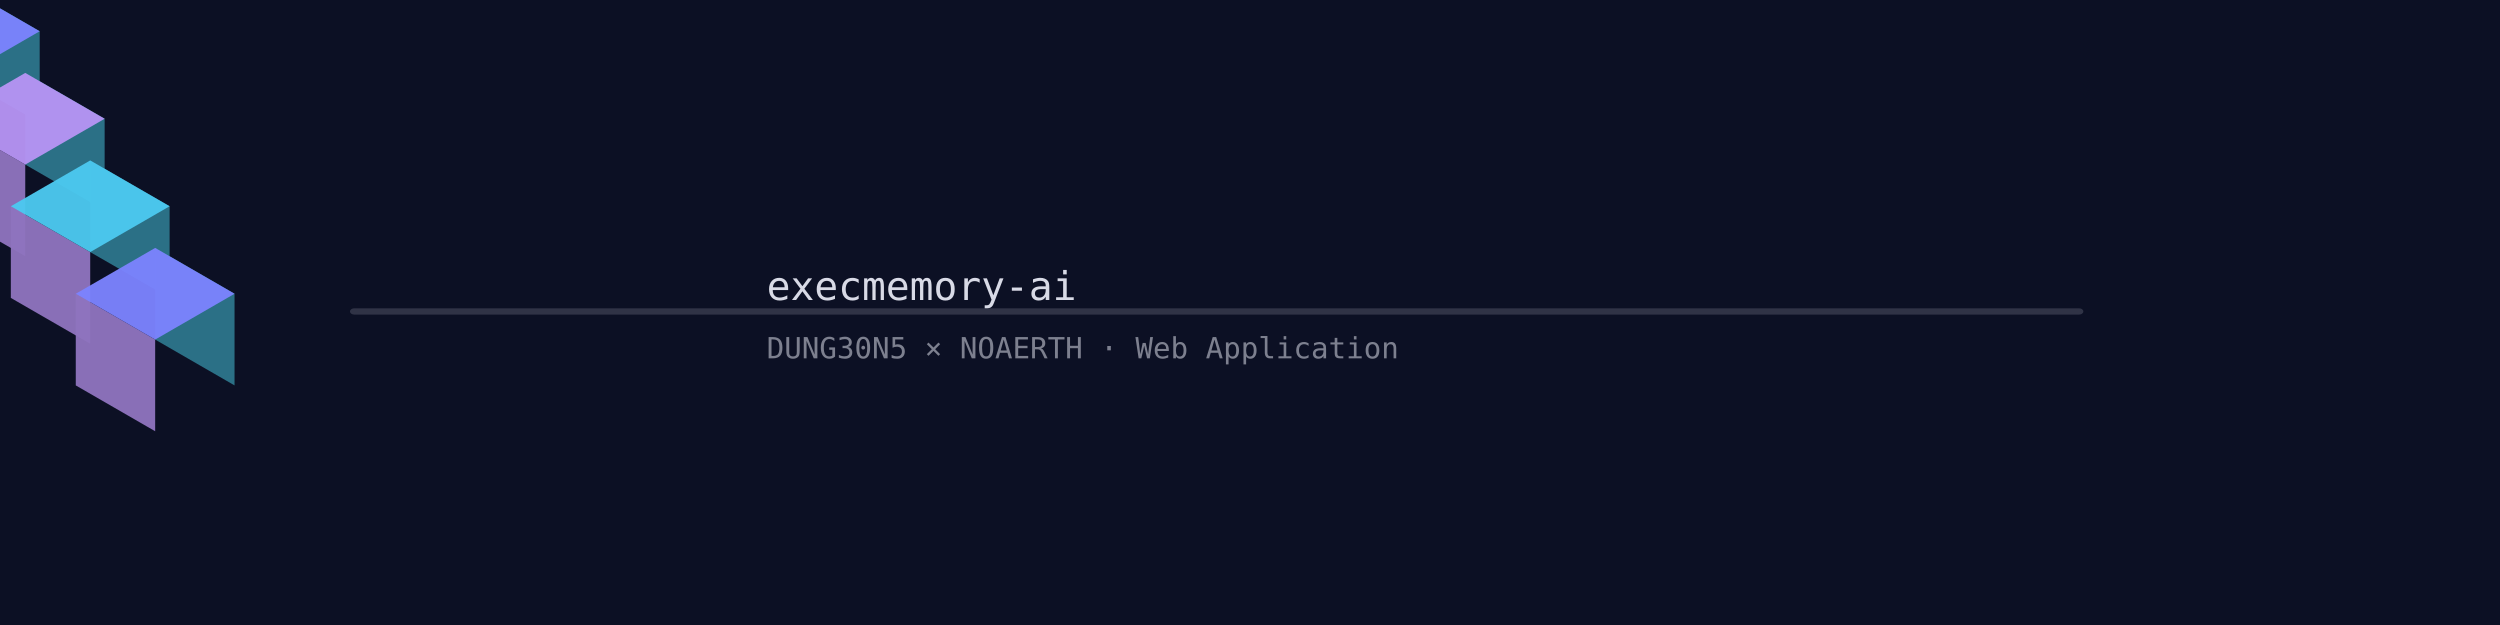
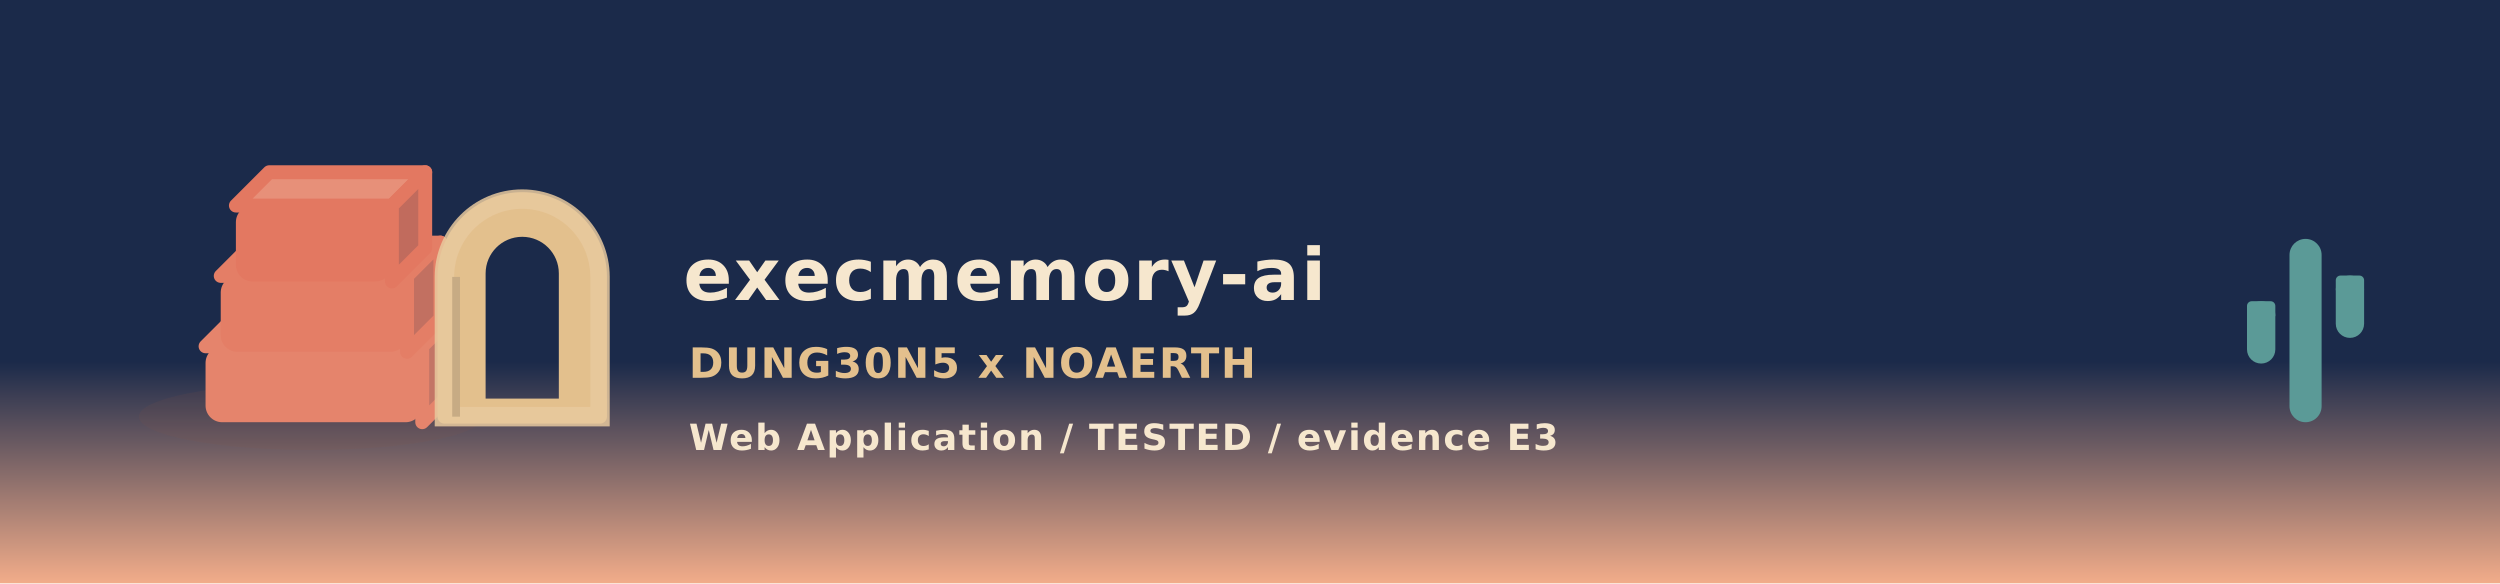
- <svg xmlns="http://www.w3.org/2000/svg" viewBox="0 0 1200 300" width="1200" height="300" role="img" aria-label="execmemory-ai identity object">
-   <rect width="1200" height="300" fill="#0c1024" />
-   <defs>
-     <linearGradient id="gft" x1="0" y1="0" x2="1" y2="1">
-       <stop offset="0%" stop-color="#7c83ff" />
-       <stop offset="100%" stop-color="#b794f4" />
-     </linearGradient>
-   </defs>
-   <rect x="168.00" y="148.00" width="832.00" height="3.00" rx="2.00" fill="rgba(238,240,251,0.160)" opacity="1.00" />
-   <polygon points="-19.05,37.00 19.05,59.00 19.05,15.00 -19.05,-7.00" fill="#2c758b" opacity="0.95" />
-   <polygon points="-57.16,59.00 -19.05,81.00 -19.05,37.00 -57.16,15.00" fill="#8f73be" opacity="0.95" />
-   <polygon points="-19.05,-7.00 19.05,15.00 -19.05,37.00 -57.16,15.00" fill="#7c83ff" opacity="0.95" />
-   <polygon points="12.12,79.00 50.23,101.00 50.23,57.00 12.12,35.00" fill="#2c758b" opacity="0.95" />
-   <polygon points="-25.98,101.00 12.12,123.00 12.12,79.00 -25.98,57.00" fill="#8f73be" opacity="0.95" />
-   <polygon points="12.12,35.00 50.23,57.00 12.12,79.00 -25.98,57.00" fill="#b794f4" opacity="0.95" />
-   <polygon points="43.30,121.00 81.41,143.00 81.41,99.00 43.30,77.00" fill="#2c758b" opacity="0.95" />
-   <polygon points="5.20,143.00 43.30,165.00 43.30,121.00 5.20,99.00" fill="#8f73be" opacity="0.95" />
-   <polygon points="43.30,77.00 81.41,99.00 43.30,121.00 5.20,99.00" fill="#4cc9f0" opacity="0.95" />
-   <polygon points="74.48,163.00 112.58,185.00 112.58,141.00 74.48,119.00" fill="#2c758b" opacity="0.95" />
-   <polygon points="36.37,185.00 74.48,207.00 74.48,163.00 36.37,141.00" fill="#8f73be" opacity="0.95" />
-   <polygon points="74.48,119.00 112.58,141.00 74.48,163.00 36.37,141.00" fill="#7c83ff" opacity="0.95" />
-   <text x="368" y="144" font-family="ui-monospace,Menlo,monospace" font-size="19" fill="rgba(238,240,251,0.900)">execmemory-ai</text>
-   <text x="368" y="172" font-family="ui-monospace,Menlo,monospace" font-size="14" fill="rgba(238,240,251,0.500)">DUNG30N5 × NOAERTH · Web Application</text>
+ <svg xmlns="http://www.w3.org/2000/svg" width="900" height="210" viewBox="0 0 900 210" role="img" aria-label="execmemory-ai - identity object">
+   <linearGradient id="skyf" x1="0" y1="0" x2="0" y2="1">
+     <stop offset="0" stop-color="#1b2a4a" />
+     <stop offset="0.62" stop-color="#1b2a4a" />
+     <stop offset="1" stop-color="#f3ad8a" />
+   </linearGradient>
+   <rect width="900" height="210" fill="url(#skyf)" />
+   <rect x="0" y="352" width="900" height="-142" fill="#e3c08d" />
+   <rect x="0" y="352" width="900" height="3" fill="#e6c596" />
+   <ellipse cx="112" cy="150" rx="62" ry="12" fill="rgba(138,90,68,0.11)" />
+   <path d="M74,124.67 L152,124.67 L164,112.67 L86,112.67 Z" fill="#e99a82" stroke="#e5846c" stroke-width="5" stroke-linejoin="round" />
+   <path d="M152,124.67 L164,112.67 L164,140 L152,152 Z" fill="#c37566" stroke="#e5846c" stroke-width="5" stroke-linejoin="round" />
+   <rect x="74" y="124.67" width="78" height="27.33" rx="6" fill="#e5846c" />
+   <path d="M79.46,99.33 L146.54,99.33 L158.54,87.33 L91.46,87.33 Z" fill="#e8957d" stroke="#e47e66" stroke-width="5" stroke-linejoin="round" />
+   <path d="M146.54,99.33 L158.54,87.33 L158.54,114.67 L146.54,126.67 Z" fill="#c27061" stroke="#e47e66" stroke-width="5" stroke-linejoin="round" />
+   <rect x="79.46" y="99.33" width="67.08" height="27.33" rx="6" fill="#e47e66" />
+   <path d="M84.92,74 L141.08,74 L153.08,62 L96.92,62 Z" fill="#e79079" stroke="#e37861" stroke-width="5" stroke-linejoin="round" />
+   <path d="M141.08,74 L153.08,62 L153.08,89.33 L141.08,101.33 Z" fill="#c16b5d" stroke="#e37861" stroke-width="5" stroke-linejoin="round" />
+   <rect x="84.92" y="74" width="56.16" height="27.33" rx="6" fill="#e37861" />
+   <path d="M160,150 L160,99.68 A28,28 0 0 1 216,99.68 L216,150 Z M172.32,146 L172.32,98.43 A15.68,15.68 0 0 1 203.68,98.43 L203.68,146 Z" fill="#e3c08d" fill-rule="evenodd" stroke="#e3c08d" stroke-width="5" stroke-linejoin="round" />
+   <path d="M160,150 L160,99.68 A28,28 0 0 1 216,99.68 L216,150 Z" fill="none" stroke="#e8c99d" stroke-width="7" stroke-linecap="round" opacity="0.85" />
+   <rect x="162.8" y="99.68" width="2.8" height="50.32" fill="#c7ab84" />
+   <text x="246" y="108" font-family="Verdana,DejaVu Sans,sans-serif" font-size="26" font-weight="700" letter-spacing="0.6" fill="#f6e7ce" text-anchor="start">execmemory-ai</text>
+   <text x="248" y="136" font-family="Verdana,DejaVu Sans,sans-serif" font-size="15" font-weight="700" letter-spacing="0.6" fill="#e3c08d" text-anchor="start">DUNG30N5 x NOAERTH</text>
+   <text x="248" y="162" font-family="Verdana,DejaVu Sans,sans-serif" font-size="13" font-weight="700" letter-spacing="0.6" fill="#f6e7ce" text-anchor="start">Web Application  /  TESTED  /  evidence E3</text>
+   <rect x="824.22" y="86" width="11.56" height="66" rx="5.78" fill="#5b9a97" />
+   <rect x="808.92" y="108.44" width="10.2" height="22.44" rx="5.1" fill="#5b9a97" />
+   <rect x="808.92" y="108.44" width="10.2" height="6.6" rx="1.7" fill="#5b9a97" />
+   <rect x="840.88" y="99.2" width="10.2" height="22.44" rx="5.1" fill="#5b9a97" />
+   <rect x="840.88" y="99.2" width="10.2" height="6.6" rx="1.7" fill="#5b9a97" />
</svg>
